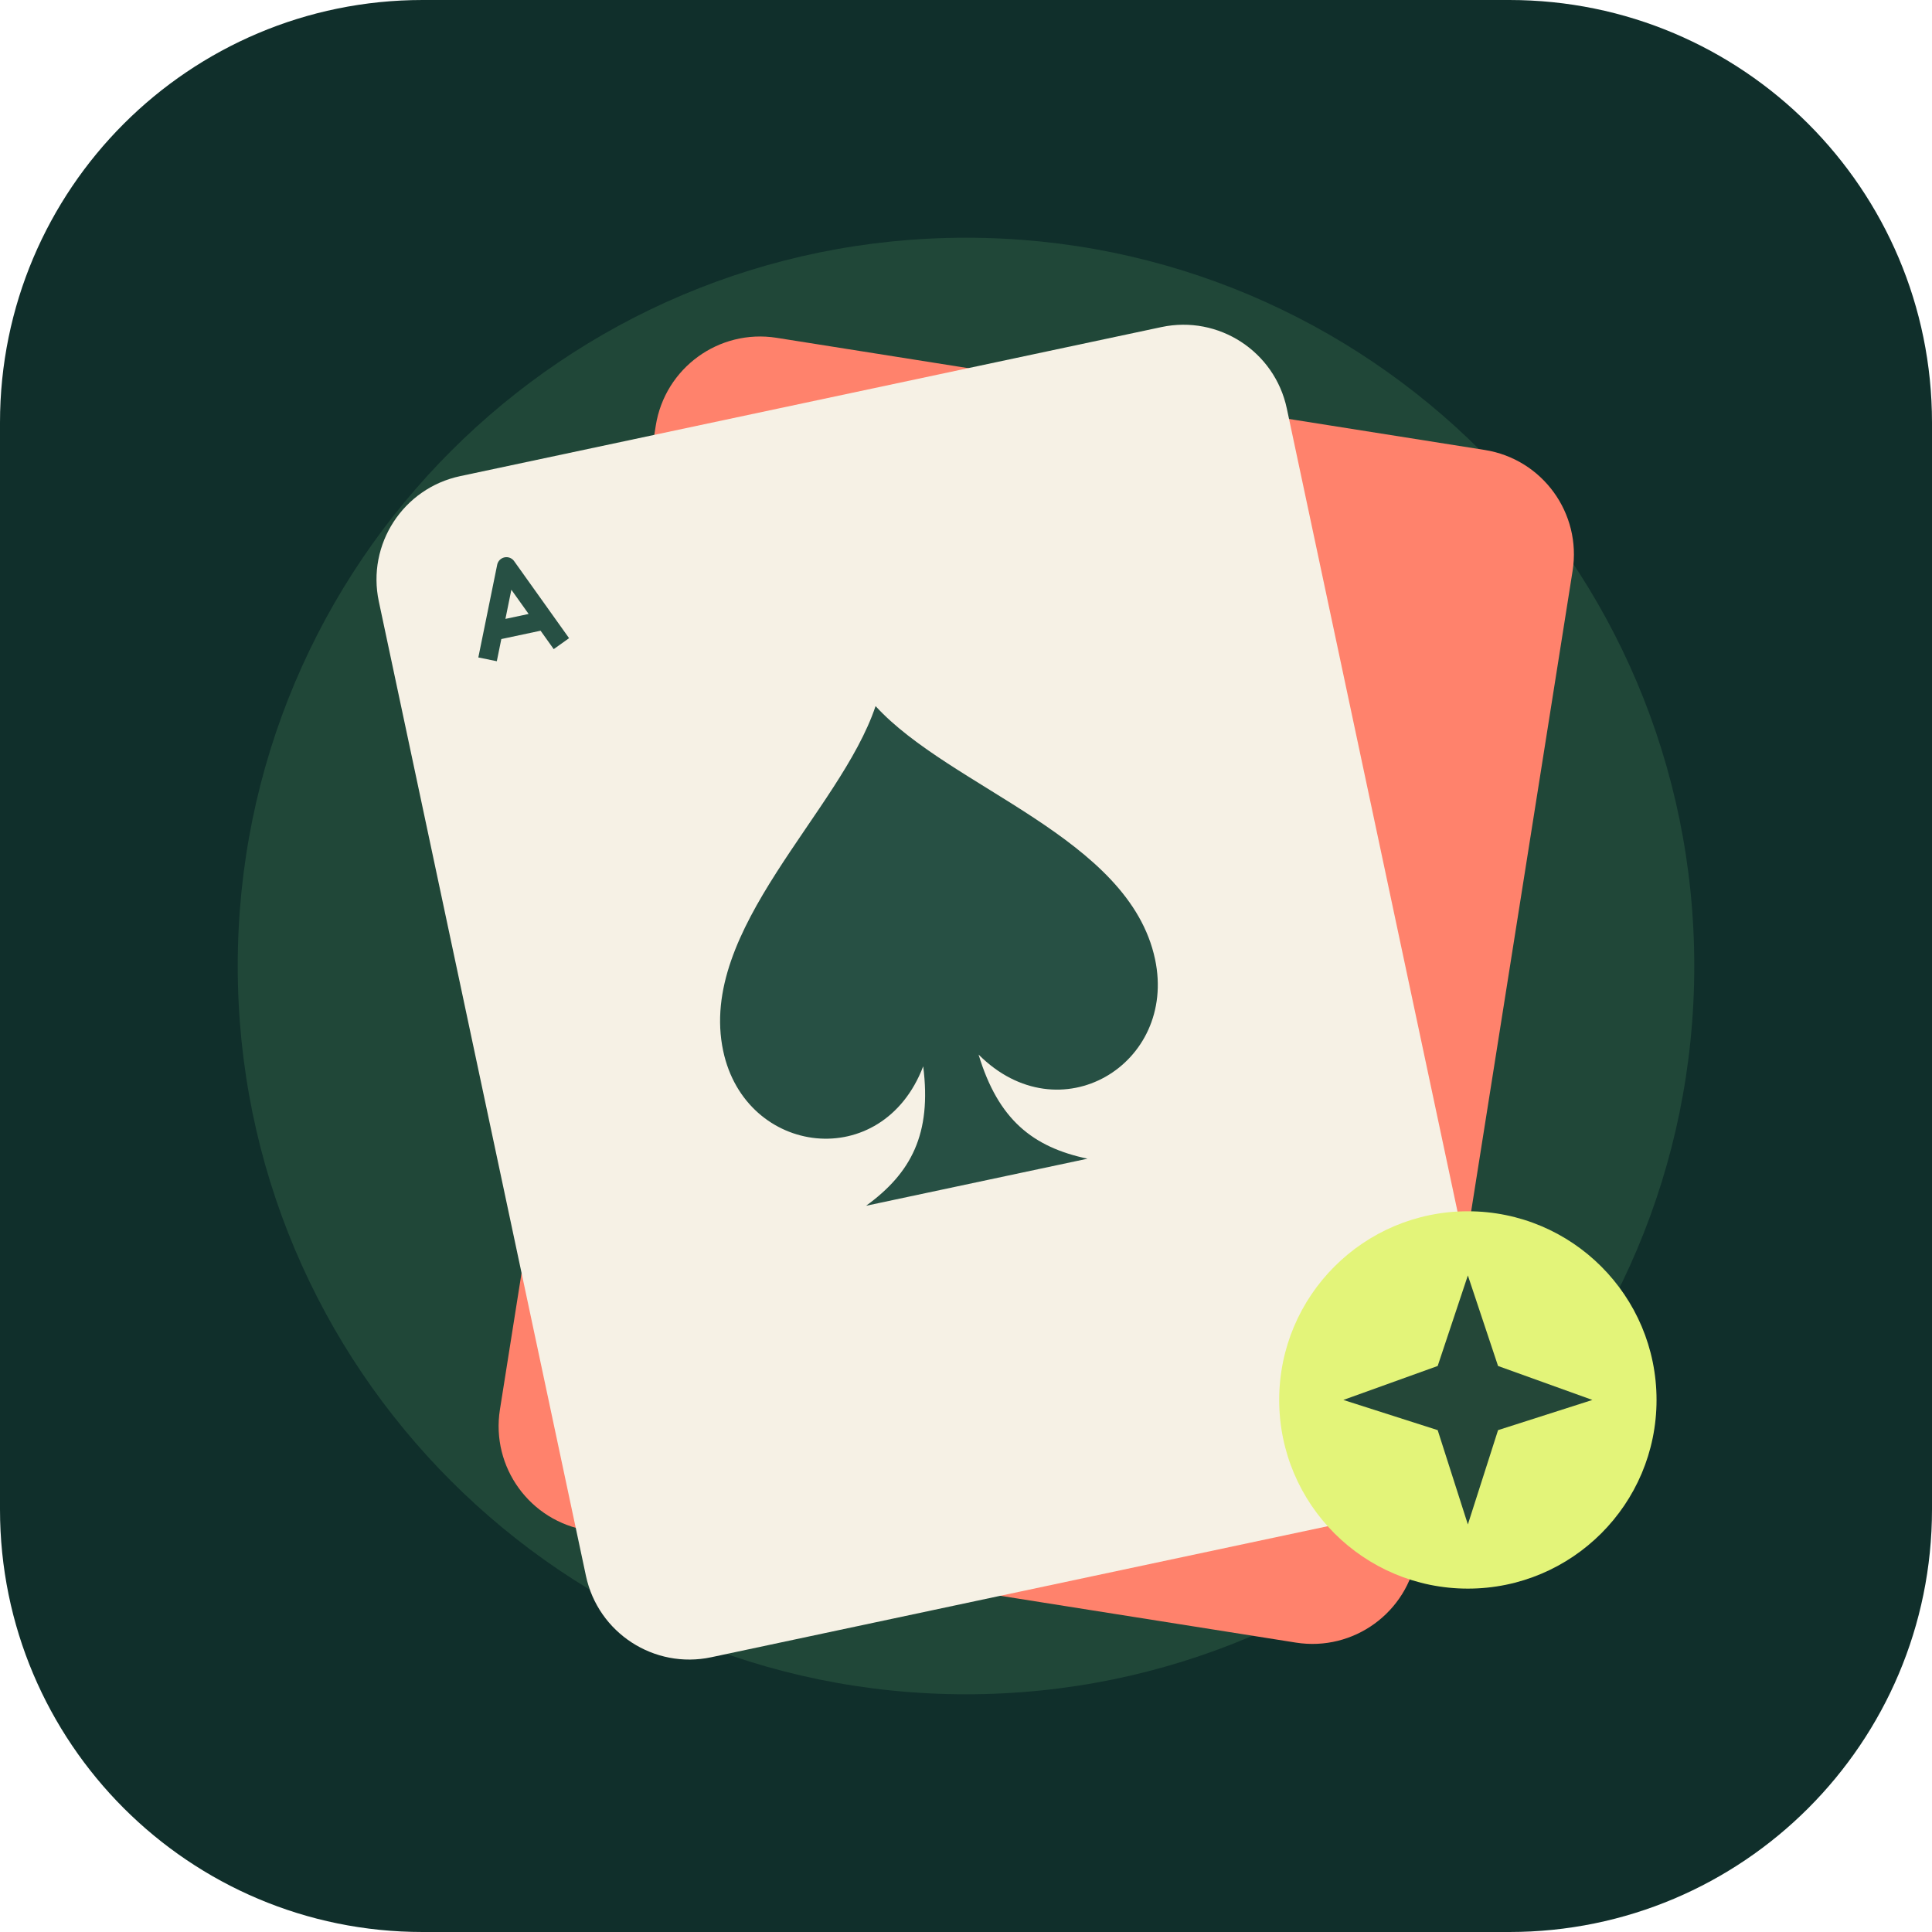
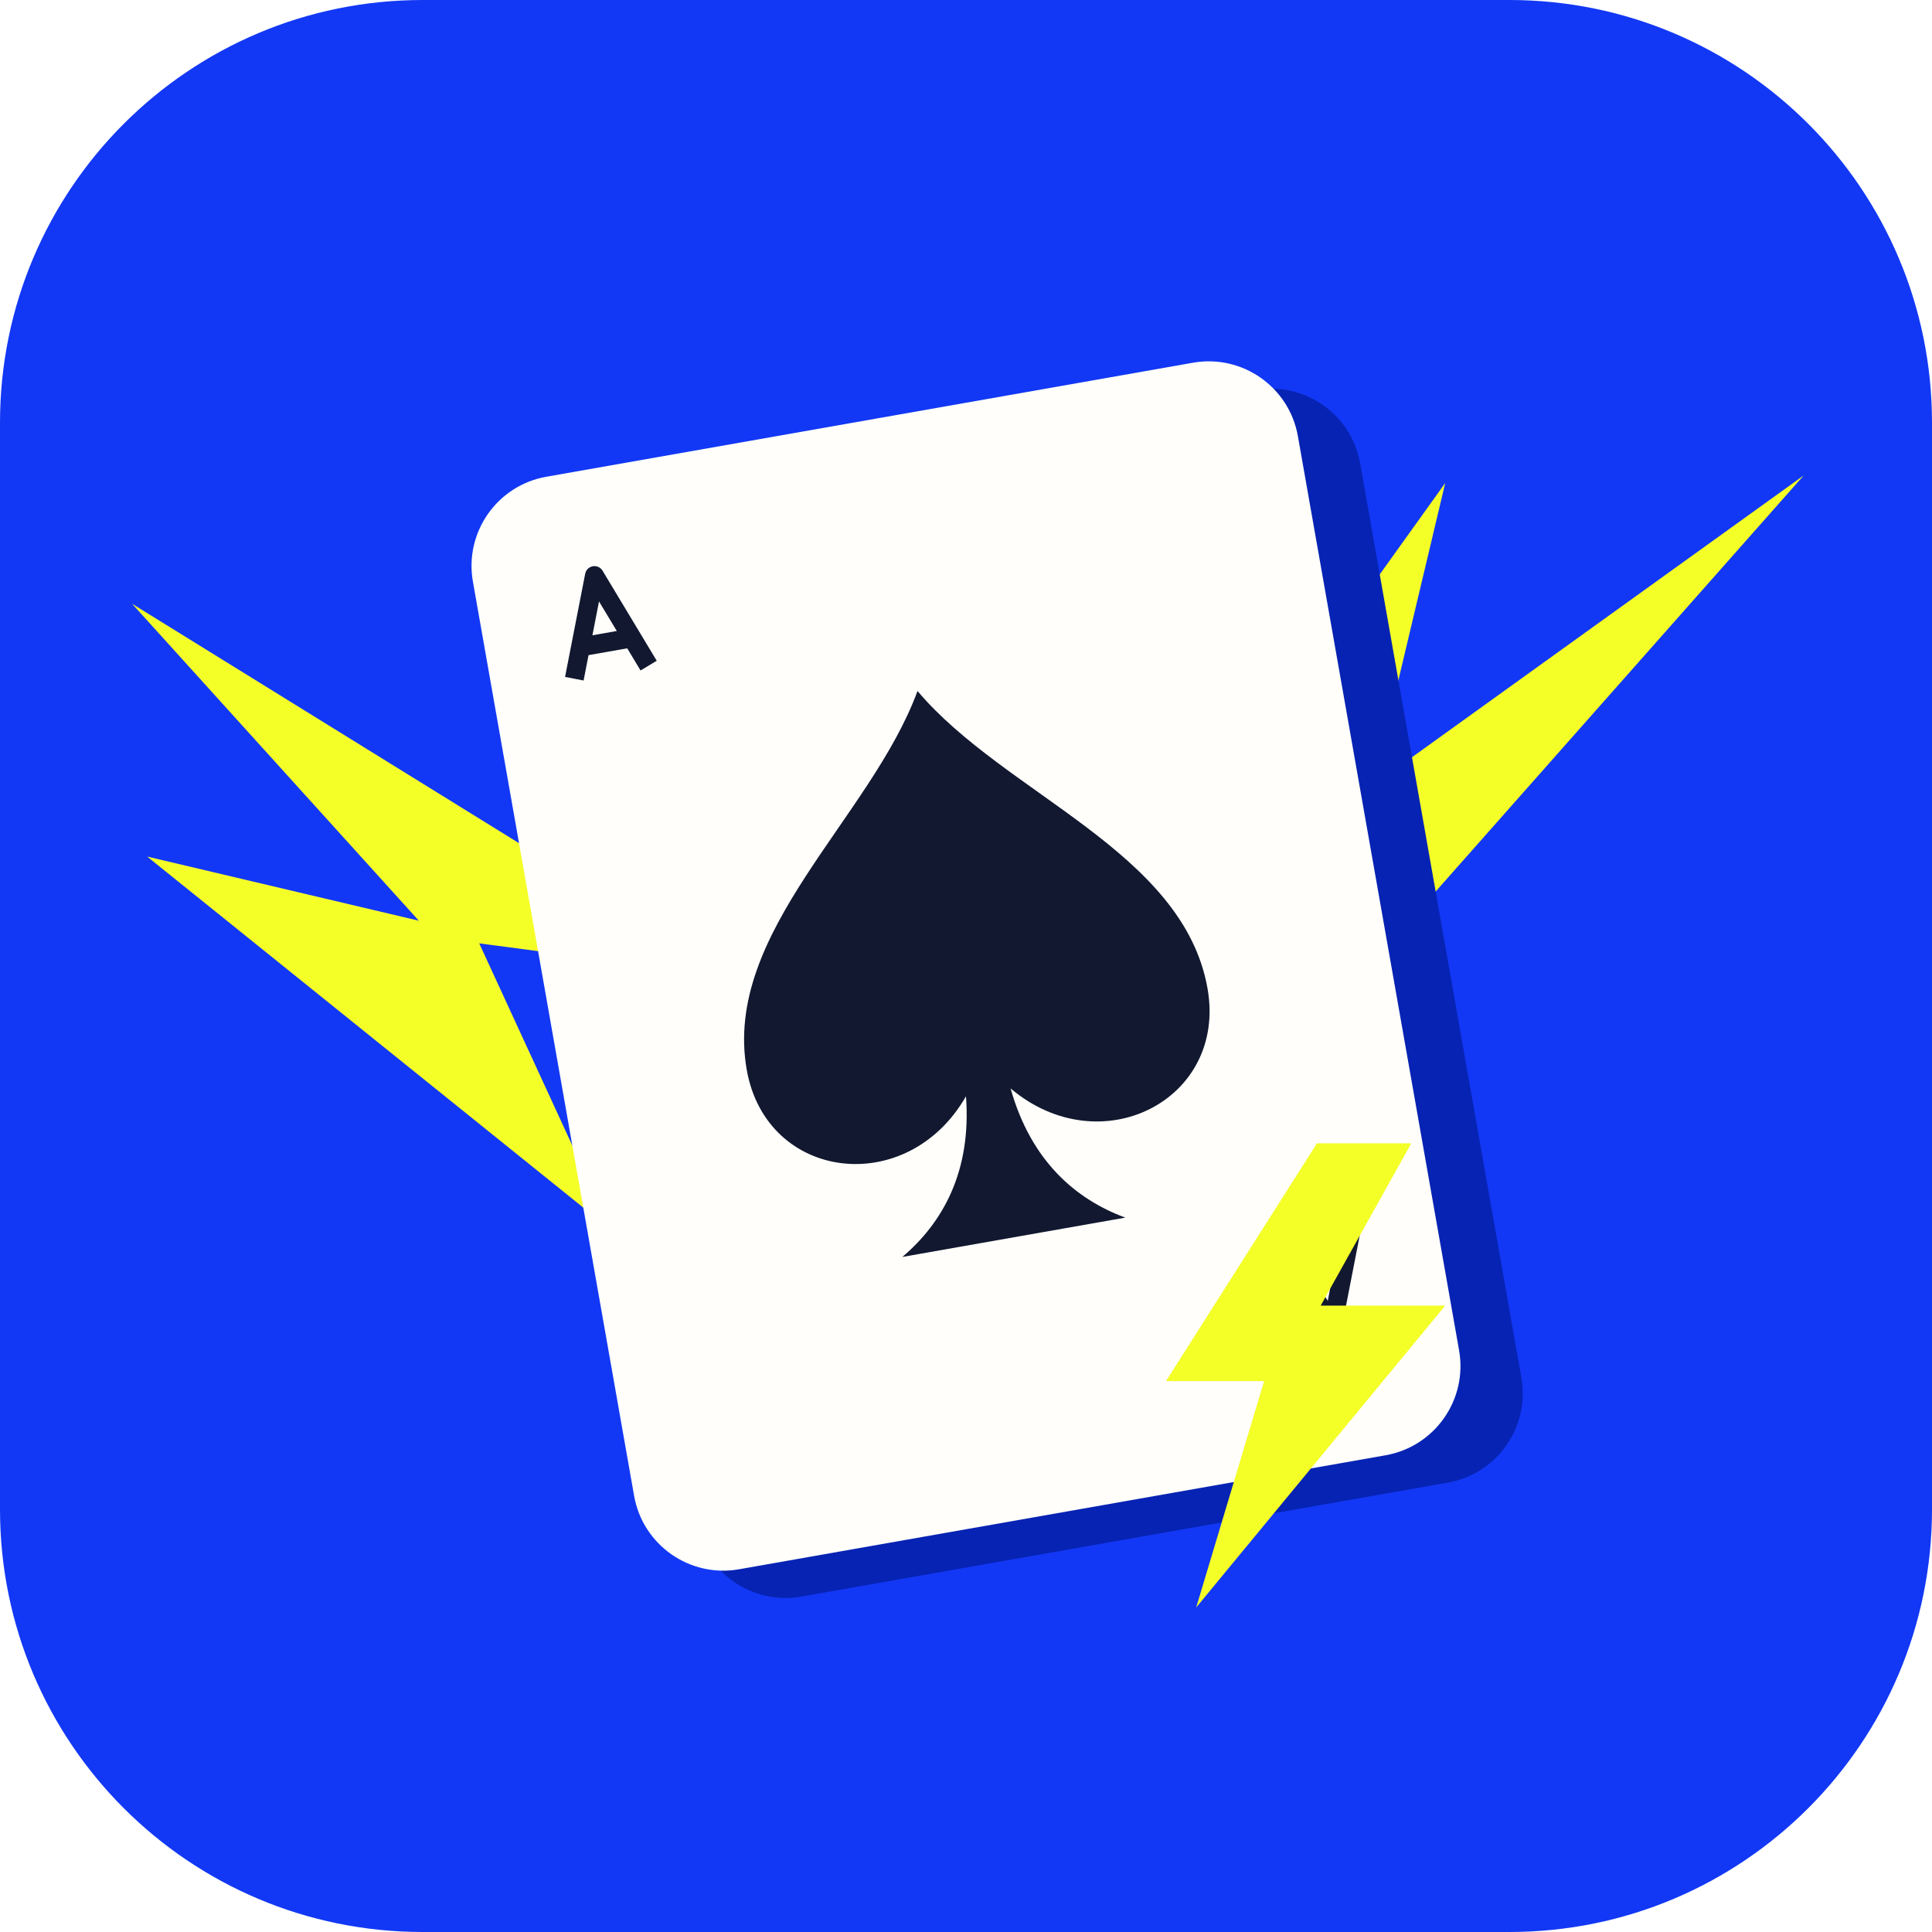
<svg xmlns="http://www.w3.org/2000/svg" viewBox="0 0 512 512">
-   <rect width="512" height="512" rx="112" fill="#102f2b" />
-   <circle cx="256" cy="256" r="193" fill="#204738" />
-   <g transform="translate(124 102) rotate(-12 128 155)">
-     <rect width="246" height="320" rx="28" fill="#ff826c" transform="translate(26 5) rotate(21 123 160)" />
-     <rect width="246" height="320" rx="28" fill="#f6f1e5" />
-     <g transform="translate(48 72) scale(1.5)" fill="#275044">
-       <path d="M50 7C40 24 11 39 11 61c0 19 23 27 34 10-1 12-6 18-15 22h40c-9-4-14-10-15-22 11 17 34 9 34-10C89 39 60 24 50 7Z" />
-     </g>
-     <path d="m25 49 10-23 10 23m-17-7h14" fill="none" stroke="#275044" stroke-width="5" stroke-linejoin="round" />
+   <rect width="512" height="512" rx="112" fill="#1238f5" />
+   <path d="m35 160 160 99-68-9 35 76-123-99 72 17Zm443-34L340 282l29-73-72 39 86-120-19 80Z" fill="#f4ff28" />
+   <g transform="translate(145 109) rotate(-10 111 147)">
+     <rect x="15" y="10" width="222" height="294" rx="24" fill="#0723b3" />
+     <rect width="222" height="294" rx="24" fill="#fffefa" />
+     <path d="M111 73C93 104 49 127 49 164c0 30 36 41 56 17-2 20-12 32-24 39h60c-12-7-22-19-24-39 20 24 56 13 56-17 0-37-44-60-62-91Z" fill="#11182f" />
+     <path d="m22 54 10-26 10 26m-16-8h13" fill="none" stroke="#11182f" stroke-width="5" stroke-linejoin="round" />
+     <path d="m180 246 10-26 10 26m-16-8h13" fill="none" stroke="#11182f" stroke-width="5" stroke-linejoin="round" transform="rotate(180 190 239)" />
  </g>
-   <circle cx="389" cy="371" r="50" fill="#e3f479" />
-   <path d="m389 338 8 24 25 9-25 8-8 25-8-25-25-8 25-9Z" fill="#244738" />
+   <path d="m349 303-40 63h26l-18 60 66-80h-33l24-43Z" fill="#f4ff28" />
</svg>
